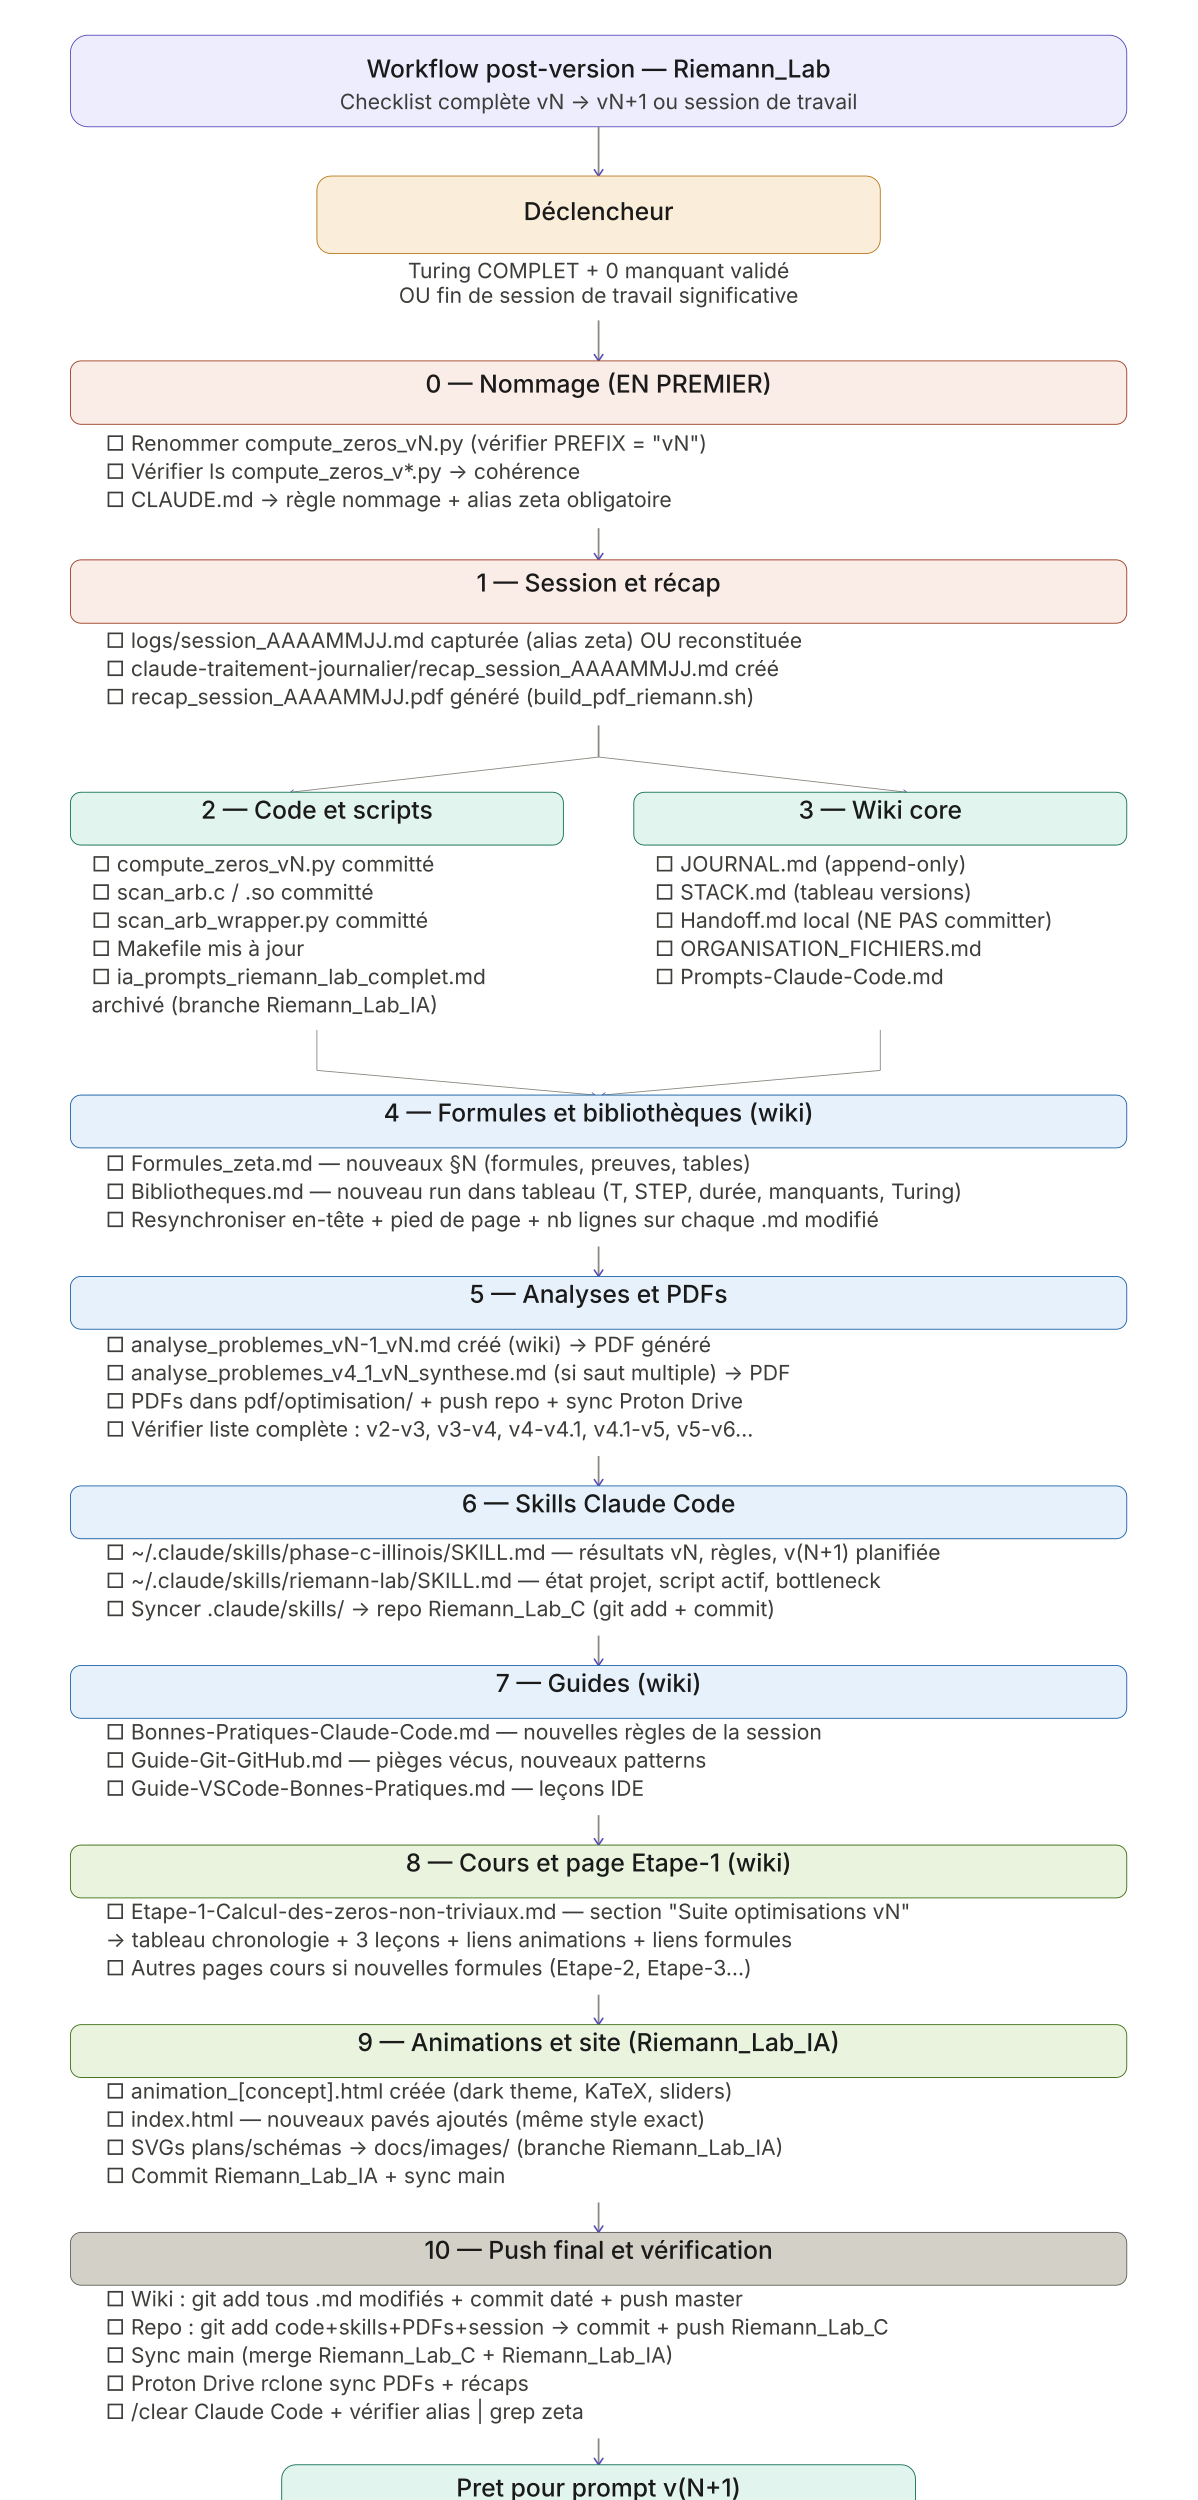
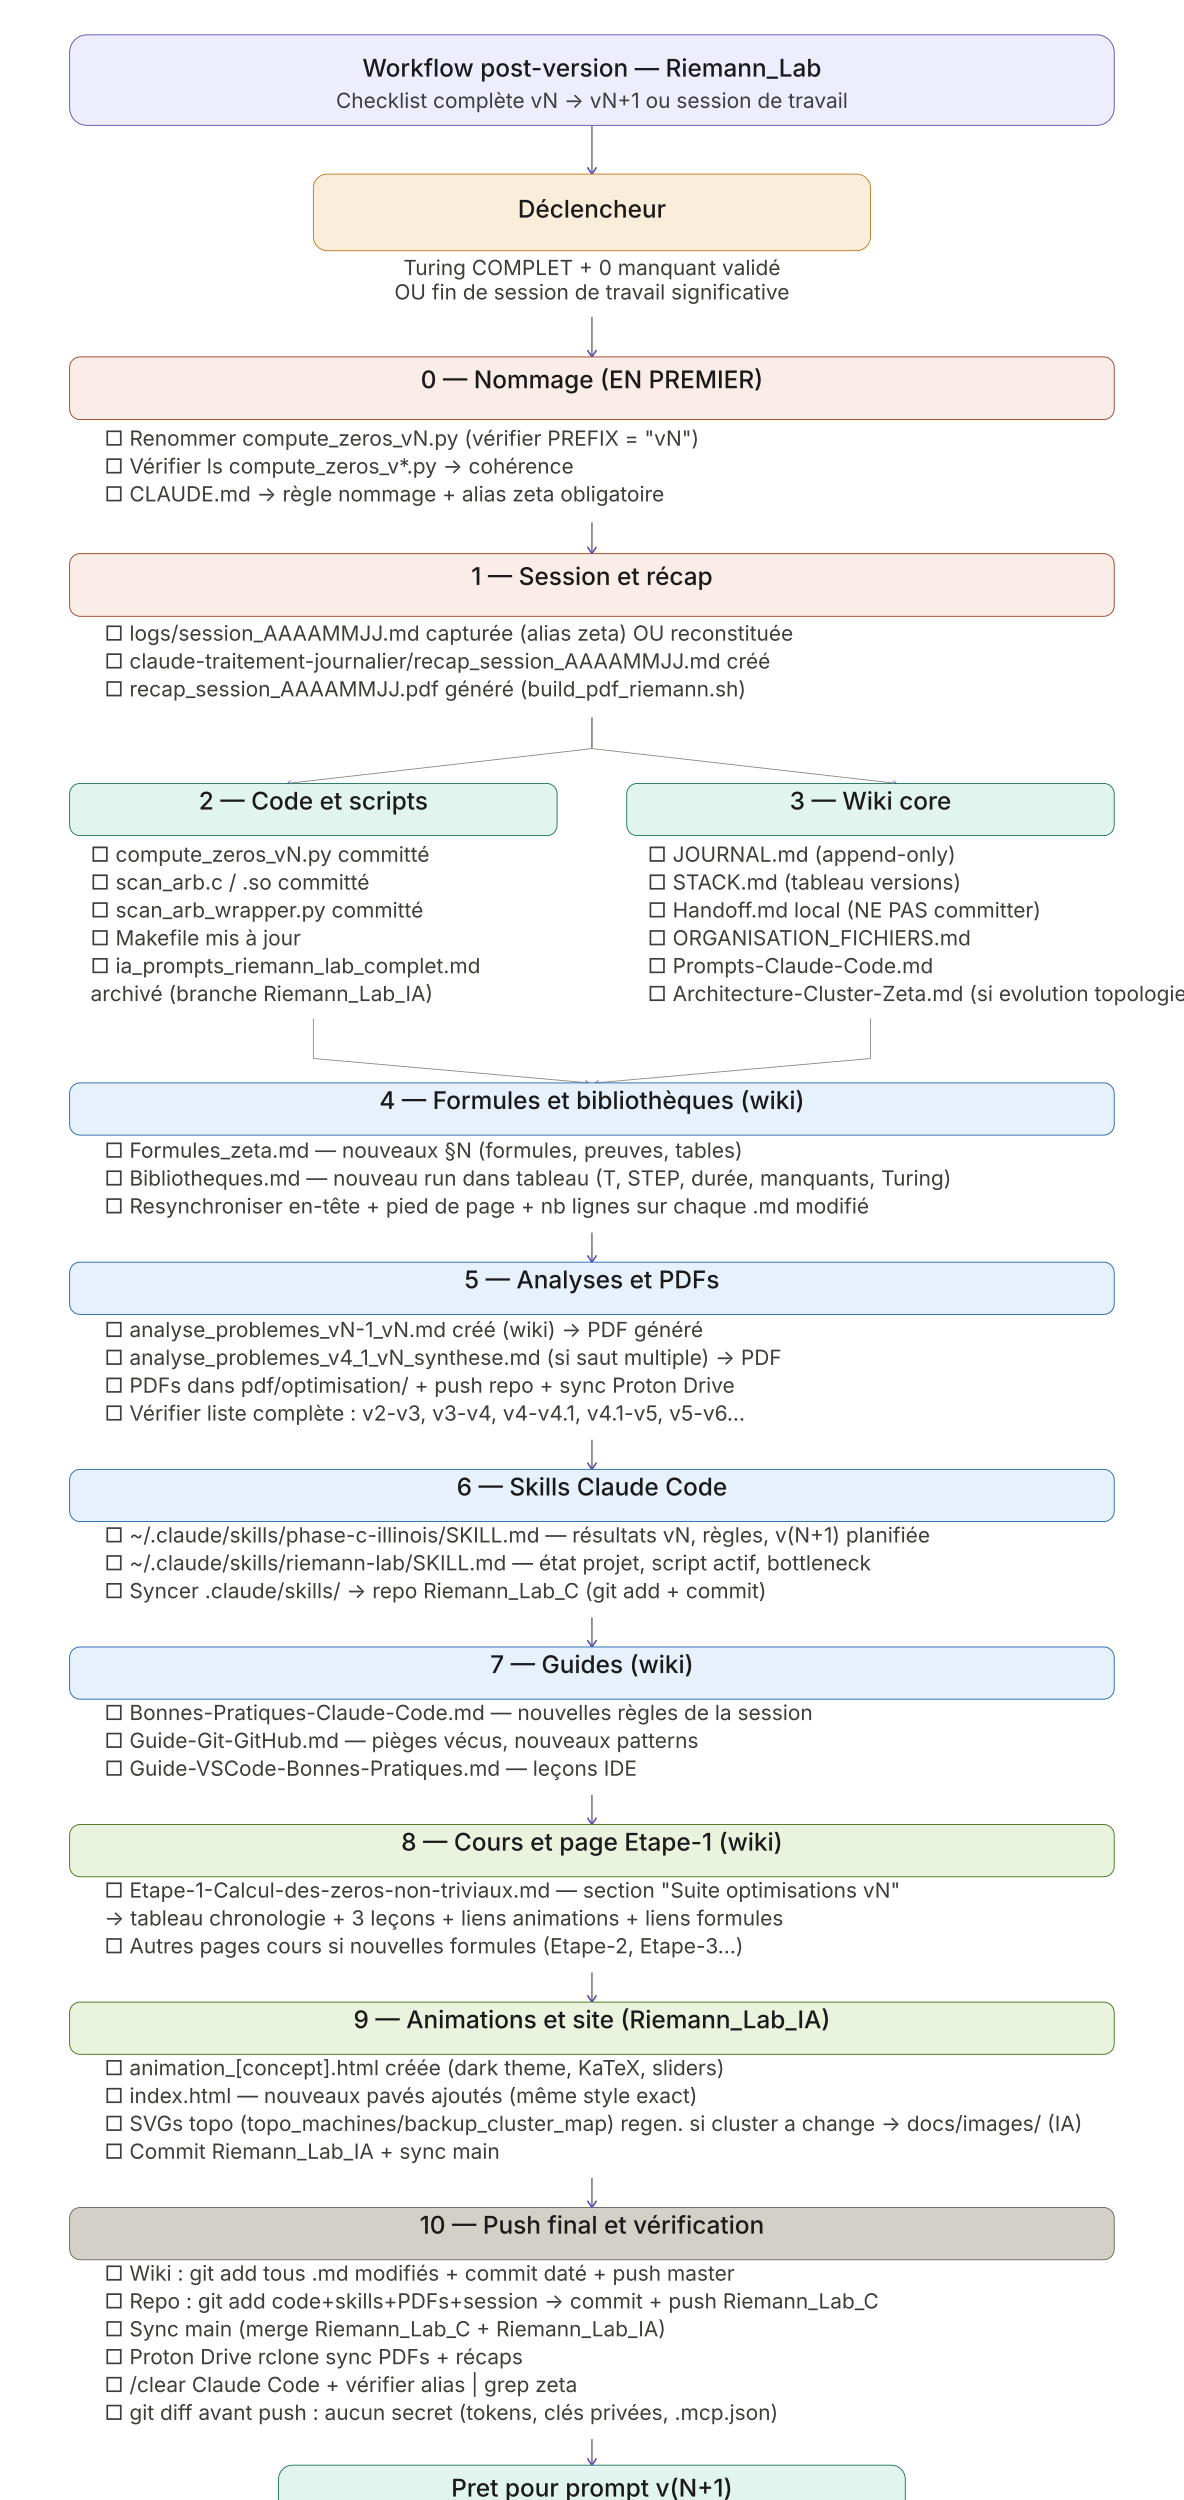
- <svg xmlns="http://www.w3.org/2000/svg" width="100%" viewBox="0 0 680 1420" role="img">
+ <svg xmlns="http://www.w3.org/2000/svg" width="100%" viewBox="0 0 680 1436" role="img">
  <defs>
    <marker id="arrow" viewBox="0 0 10 10" refX="8" refY="5" markerWidth="6" markerHeight="6" orient="auto-start-reverse">
      <path d="M2 1L8 5L2 9" fill="none" stroke="#534AB7" stroke-width="1.5" stroke-linecap="round" stroke-linejoin="round" />
    </marker>
    <style>
    text { font-family: -apple-system, BlinkMacSystemFont, "Segoe UI", sans-serif; fill: #1a1a1a; }
    .th { font-size: 14px; font-weight: 500; }
    .ts { font-size: 12px; font-weight: 400; fill: #3d3d3a; }
    .arr { stroke: #888780; stroke-width: 1px; fill: none; }
  </style>
  </defs>
  <rect x="40" y="20" width="600" height="52" rx="10" fill="#EEEDFE" stroke="#534AB7" stroke-width="0.5" />
  <text class="th" x="340" y="44" text-anchor="middle" fill="#26215C">Workflow post-version — Riemann_Lab</text>
  <text class="ts" x="340" y="62" text-anchor="middle" fill="#3C3489">Checklist complète vN → vN+1 ou session de travail</text>
  <line x1="340" y1="72" x2="340" y2="100" stroke="#888780" stroke-width="1" fill="none" marker-end="url(#arrow)" />
  <rect x="180" y="100" width="320" height="44" rx="8" fill="#FAEEDA" stroke="#BA7517" stroke-width="0.5" />
  <text class="th" x="340" y="125" text-anchor="middle" fill="#412402">Déclencheur</text>
  <text class="ts" x="340" y="158" text-anchor="middle">Turing COMPLET + 0 manquant validé</text>
  <text class="ts" x="340" y="172" text-anchor="middle">OU fin de session de travail significative</text>
  <line x1="340" y1="182" x2="340" y2="205" stroke="#888780" stroke-width="1" fill="none" marker-end="url(#arrow)" />
  <rect x="40" y="205" width="600" height="36" rx="6" fill="#FAECE7" stroke="#993C1D" stroke-width="0.5" />
  <text class="th" x="340" y="223" text-anchor="middle" fill="#4A1B0C">0 — Nommage (EN PREMIER)</text>
  <text class="ts" x="60" y="256">□ Renommer compute_zeros_vN.py (vérifier PREFIX = "vN")</text>
  <text class="ts" x="60" y="272">□ Vérifier ls compute_zeros_v*.py → cohérence</text>
  <text class="ts" x="60" y="288">□ CLAUDE.md → règle nommage + alias zeta obligatoire</text>
  <line x1="340" y1="300" x2="340" y2="318" stroke="#888780" stroke-width="1" fill="none" marker-end="url(#arrow)" />
  <rect x="40" y="318" width="600" height="36" rx="6" fill="#FAECE7" stroke="#993C1D" stroke-width="0.5" />
  <text class="th" x="340" y="336" text-anchor="middle" fill="#4A1B0C">1 — Session et récap</text>
  <text class="ts" x="60" y="368">□ logs/session_AAAAMMJJ.md capturée (alias zeta) OU reconstituée</text>
  <text class="ts" x="60" y="384">□ claude-traitement-journalier/recap_session_AAAAMMJJ.md créé</text>
  <text class="ts" x="60" y="400">□ recap_session_AAAAMMJJ.pdf généré (build_pdf_riemann.sh)</text>
  <line x1="340" y1="412" x2="340" y2="430" stroke="#888780" stroke-width="1" fill="none" />
  <line x1="340" y1="430" x2="165" y2="450" stroke="#888780" stroke-width="0.5" fill="none" marker-end="url(#arrow)" />
  <line x1="340" y1="430" x2="515" y2="450" stroke="#888780" stroke-width="0.5" fill="none" marker-end="url(#arrow)" />
  <rect x="40" y="450" width="280" height="30" rx="6" fill="#E1F5EE" stroke="#0F6E56" stroke-width="0.5" />
  <text class="th" x="180" y="465" text-anchor="middle" fill="#04342C">2 — Code et scripts</text>
  <text class="ts" x="52" y="495">□ compute_zeros_vN.py committé</text>
  <text class="ts" x="52" y="511">□ scan_arb.c / .so committé</text>
  <text class="ts" x="52" y="527">□ scan_arb_wrapper.py committé</text>
  <text class="ts" x="52" y="543">□ Makefile mis à jour</text>
  <text class="ts" x="52" y="559">□ ia_prompts_riemann_lab_complet.md</text>
  <text class="ts" x="52" y="575">  archivé (branche Riemann_Lab_IA)</text>
  <rect x="360" y="450" width="280" height="30" rx="6" fill="#E1F5EE" stroke="#0F6E56" stroke-width="0.5" />
  <text class="th" x="500" y="465" text-anchor="middle" fill="#04342C">3 — Wiki core</text>
  <text class="ts" x="372" y="495">□ JOURNAL.md (append-only)</text>
  <text class="ts" x="372" y="511">□ STACK.md (tableau versions)</text>
  <text class="ts" x="372" y="527">□ Handoff.md local (NE PAS committer)</text>
  <text class="ts" x="372" y="543">□ ORGANISATION_FICHIERS.md</text>
  <text class="ts" x="372" y="559">□ Prompts-Claude-Code.md</text>
+   <text class="ts" x="372" y="575">□ Architecture-Cluster-Zeta.md (si evolution topologie/materiel)</text>
  <line x1="180" y1="585" x2="180" y2="608" stroke="#888780" stroke-width="0.5" fill="none" />
  <line x1="500" y1="585" x2="500" y2="608" stroke="#888780" stroke-width="0.5" fill="none" />
  <line x1="180" y1="608" x2="338" y2="622" stroke="#888780" stroke-width="0.5" fill="none" marker-end="url(#arrow)" />
  <line x1="500" y1="608" x2="342" y2="622" stroke="#888780" stroke-width="0.5" fill="none" marker-end="url(#arrow)" />
  <rect x="40" y="622" width="600" height="30" rx="6" fill="#E6F1FB" stroke="#185FA5" stroke-width="0.5" />
  <text class="th" x="340" y="637" text-anchor="middle" fill="#042C53">4 — Formules et bibliothèques (wiki)</text>
  <text class="ts" x="60" y="665">□ Formules_zeta.md — nouveaux §N (formules, preuves, tables)</text>
  <text class="ts" x="60" y="681">□ Bibliotheques.md — nouveau run dans tableau (T, STEP, durée, manquants, Turing)</text>
  <text class="ts" x="60" y="697">□ Resynchroniser en-tête + pied de page + nb lignes sur chaque .md modifié</text>
  <line x1="340" y1="708" x2="340" y2="725" stroke="#888780" stroke-width="1" fill="none" marker-end="url(#arrow)" />
  <rect x="40" y="725" width="600" height="30" rx="6" fill="#E6F1FB" stroke="#185FA5" stroke-width="0.5" />
  <text class="th" x="340" y="740" text-anchor="middle" fill="#042C53">5 — Analyses et PDFs</text>
  <text class="ts" x="60" y="768">□ analyse_problemes_vN-1_vN.md créé (wiki) → PDF généré</text>
  <text class="ts" x="60" y="784">□ analyse_problemes_v4_1_vN_synthese.md (si saut multiple) → PDF</text>
  <text class="ts" x="60" y="800">□ PDFs dans pdf/optimisation/ + push repo + sync Proton Drive</text>
  <text class="ts" x="60" y="816">□ Vérifier liste complète : v2-v3, v3-v4, v4-v4.1, v4.1-v5, v5-v6...</text>
  <line x1="340" y1="827" x2="340" y2="844" stroke="#888780" stroke-width="1" fill="none" marker-end="url(#arrow)" />
  <rect x="40" y="844" width="600" height="30" rx="6" fill="#E6F1FB" stroke="#185FA5" stroke-width="0.5" />
  <text class="th" x="340" y="859" text-anchor="middle" fill="#042C53">6 — Skills Claude Code</text>
  <text class="ts" x="60" y="886">□ ~/.claude/skills/phase-c-illinois/SKILL.md — résultats vN, règles, v(N+1) planifiée</text>
  <text class="ts" x="60" y="902">□ ~/.claude/skills/riemann-lab/SKILL.md — état projet, script actif, bottleneck</text>
  <text class="ts" x="60" y="918">□ Syncer .claude/skills/ → repo Riemann_Lab_C (git add + commit)</text>
  <line x1="340" y1="929" x2="340" y2="946" stroke="#888780" stroke-width="1" fill="none" marker-end="url(#arrow)" />
  <rect x="40" y="946" width="600" height="30" rx="6" fill="#E6F1FB" stroke="#185FA5" stroke-width="0.5" />
  <text class="th" x="340" y="961" text-anchor="middle" fill="#042C53">7 — Guides (wiki)</text>
  <text class="ts" x="60" y="988">□ Bonnes-Pratiques-Claude-Code.md — nouvelles règles de la session</text>
  <text class="ts" x="60" y="1004">□ Guide-Git-GitHub.md — pièges vécus, nouveaux patterns</text>
  <text class="ts" x="60" y="1020">□ Guide-VSCode-Bonnes-Pratiques.md — leçons IDE</text>
  <line x1="340" y1="1031" x2="340" y2="1048" stroke="#888780" stroke-width="1" fill="none" marker-end="url(#arrow)" />
  <rect x="40" y="1048" width="600" height="30" rx="6" fill="#EAF3DE" stroke="#3B6D11" stroke-width="0.5" />
  <text class="th" x="340" y="1063" text-anchor="middle" fill="#173404">8 — Cours et page Etape-1 (wiki)</text>
  <text class="ts" x="60" y="1090">□ Etape-1-Calcul-des-zeros-non-triviaux.md — section "Suite optimisations vN"</text>
  <text class="ts" x="60" y="1106">  → tableau chronologie + 3 leçons + liens animations + liens formules</text>
  <text class="ts" x="60" y="1122">□ Autres pages cours si nouvelles formules (Etape-2, Etape-3...)</text>
  <line x1="340" y1="1133" x2="340" y2="1150" stroke="#888780" stroke-width="1" fill="none" marker-end="url(#arrow)" />
  <rect x="40" y="1150" width="600" height="30" rx="6" fill="#EAF3DE" stroke="#3B6D11" stroke-width="0.5" />
  <text class="th" x="340" y="1165" text-anchor="middle" fill="#173404">9 — Animations et site (Riemann_Lab_IA)</text>
  <text class="ts" x="60" y="1192">□ animation_[concept].html créée (dark theme, KaTeX, sliders)</text>
  <text class="ts" x="60" y="1208">□ index.html — nouveaux pavés ajoutés (même style exact)</text>
-   <text class="ts" x="60" y="1224">□ SVGs plans/schémas → docs/images/ (branche Riemann_Lab_IA)</text>
+   <text class="ts" x="60" y="1224">□ SVGs topo (topo_machines/backup_cluster_map) regen. si cluster a change → docs/images/ (IA)</text>
  <text class="ts" x="60" y="1240">□ Commit Riemann_Lab_IA + sync main</text>
  <line x1="340" y1="1251" x2="340" y2="1268" stroke="#888780" stroke-width="1" fill="none" marker-end="url(#arrow)" />
  <rect x="40" y="1268" width="600" height="30" rx="6" fill="#D3D1C7" stroke="#5F5E5A" stroke-width="0.5" />
  <text class="th" x="340" y="1283" text-anchor="middle" fill="#2C2C2A">10 — Push final et vérification</text>
  <text class="ts" x="60" y="1310">□ Wiki : git add tous .md modifiés + commit daté + push master</text>
  <text class="ts" x="60" y="1326">□ Repo : git add code+skills+PDFs+session → commit + push Riemann_Lab_C</text>
  <text class="ts" x="60" y="1342">□ Sync main (merge Riemann_Lab_C + Riemann_Lab_IA)</text>
  <text class="ts" x="60" y="1358">□ Proton Drive rclone sync PDFs + récaps</text>
  <text class="ts" x="60" y="1374">□ /clear Claude Code + vérifier alias | grep zeta</text>
-   <line x1="340" y1="1385" x2="340" y2="1400" stroke="#888780" stroke-width="1" fill="none" marker-end="url(#arrow)" />
-   <rect x="160" y="1400" width="360" height="36" rx="8" fill="#E1F5EE" stroke="#0F6E56" stroke-width="0.5" />
-   <text class="th" x="340" y="1418" text-anchor="middle" fill="#04342C">Pret pour prompt v(N+1)</text>
+   <text class="ts" x="60" y="1390">□ git diff avant push : aucun secret (tokens, clés privées, .mcp.json)</text>
+   <line x1="340" y1="1401" x2="340" y2="1416" stroke="#888780" stroke-width="1" fill="none" marker-end="url(#arrow)" />
+   <rect x="160" y="1416" width="360" height="36" rx="8" fill="#E1F5EE" stroke="#0F6E56" stroke-width="0.5" />
+   <text class="th" x="340" y="1434" text-anchor="middle" fill="#04342C">Pret pour prompt v(N+1)</text>
</svg>
